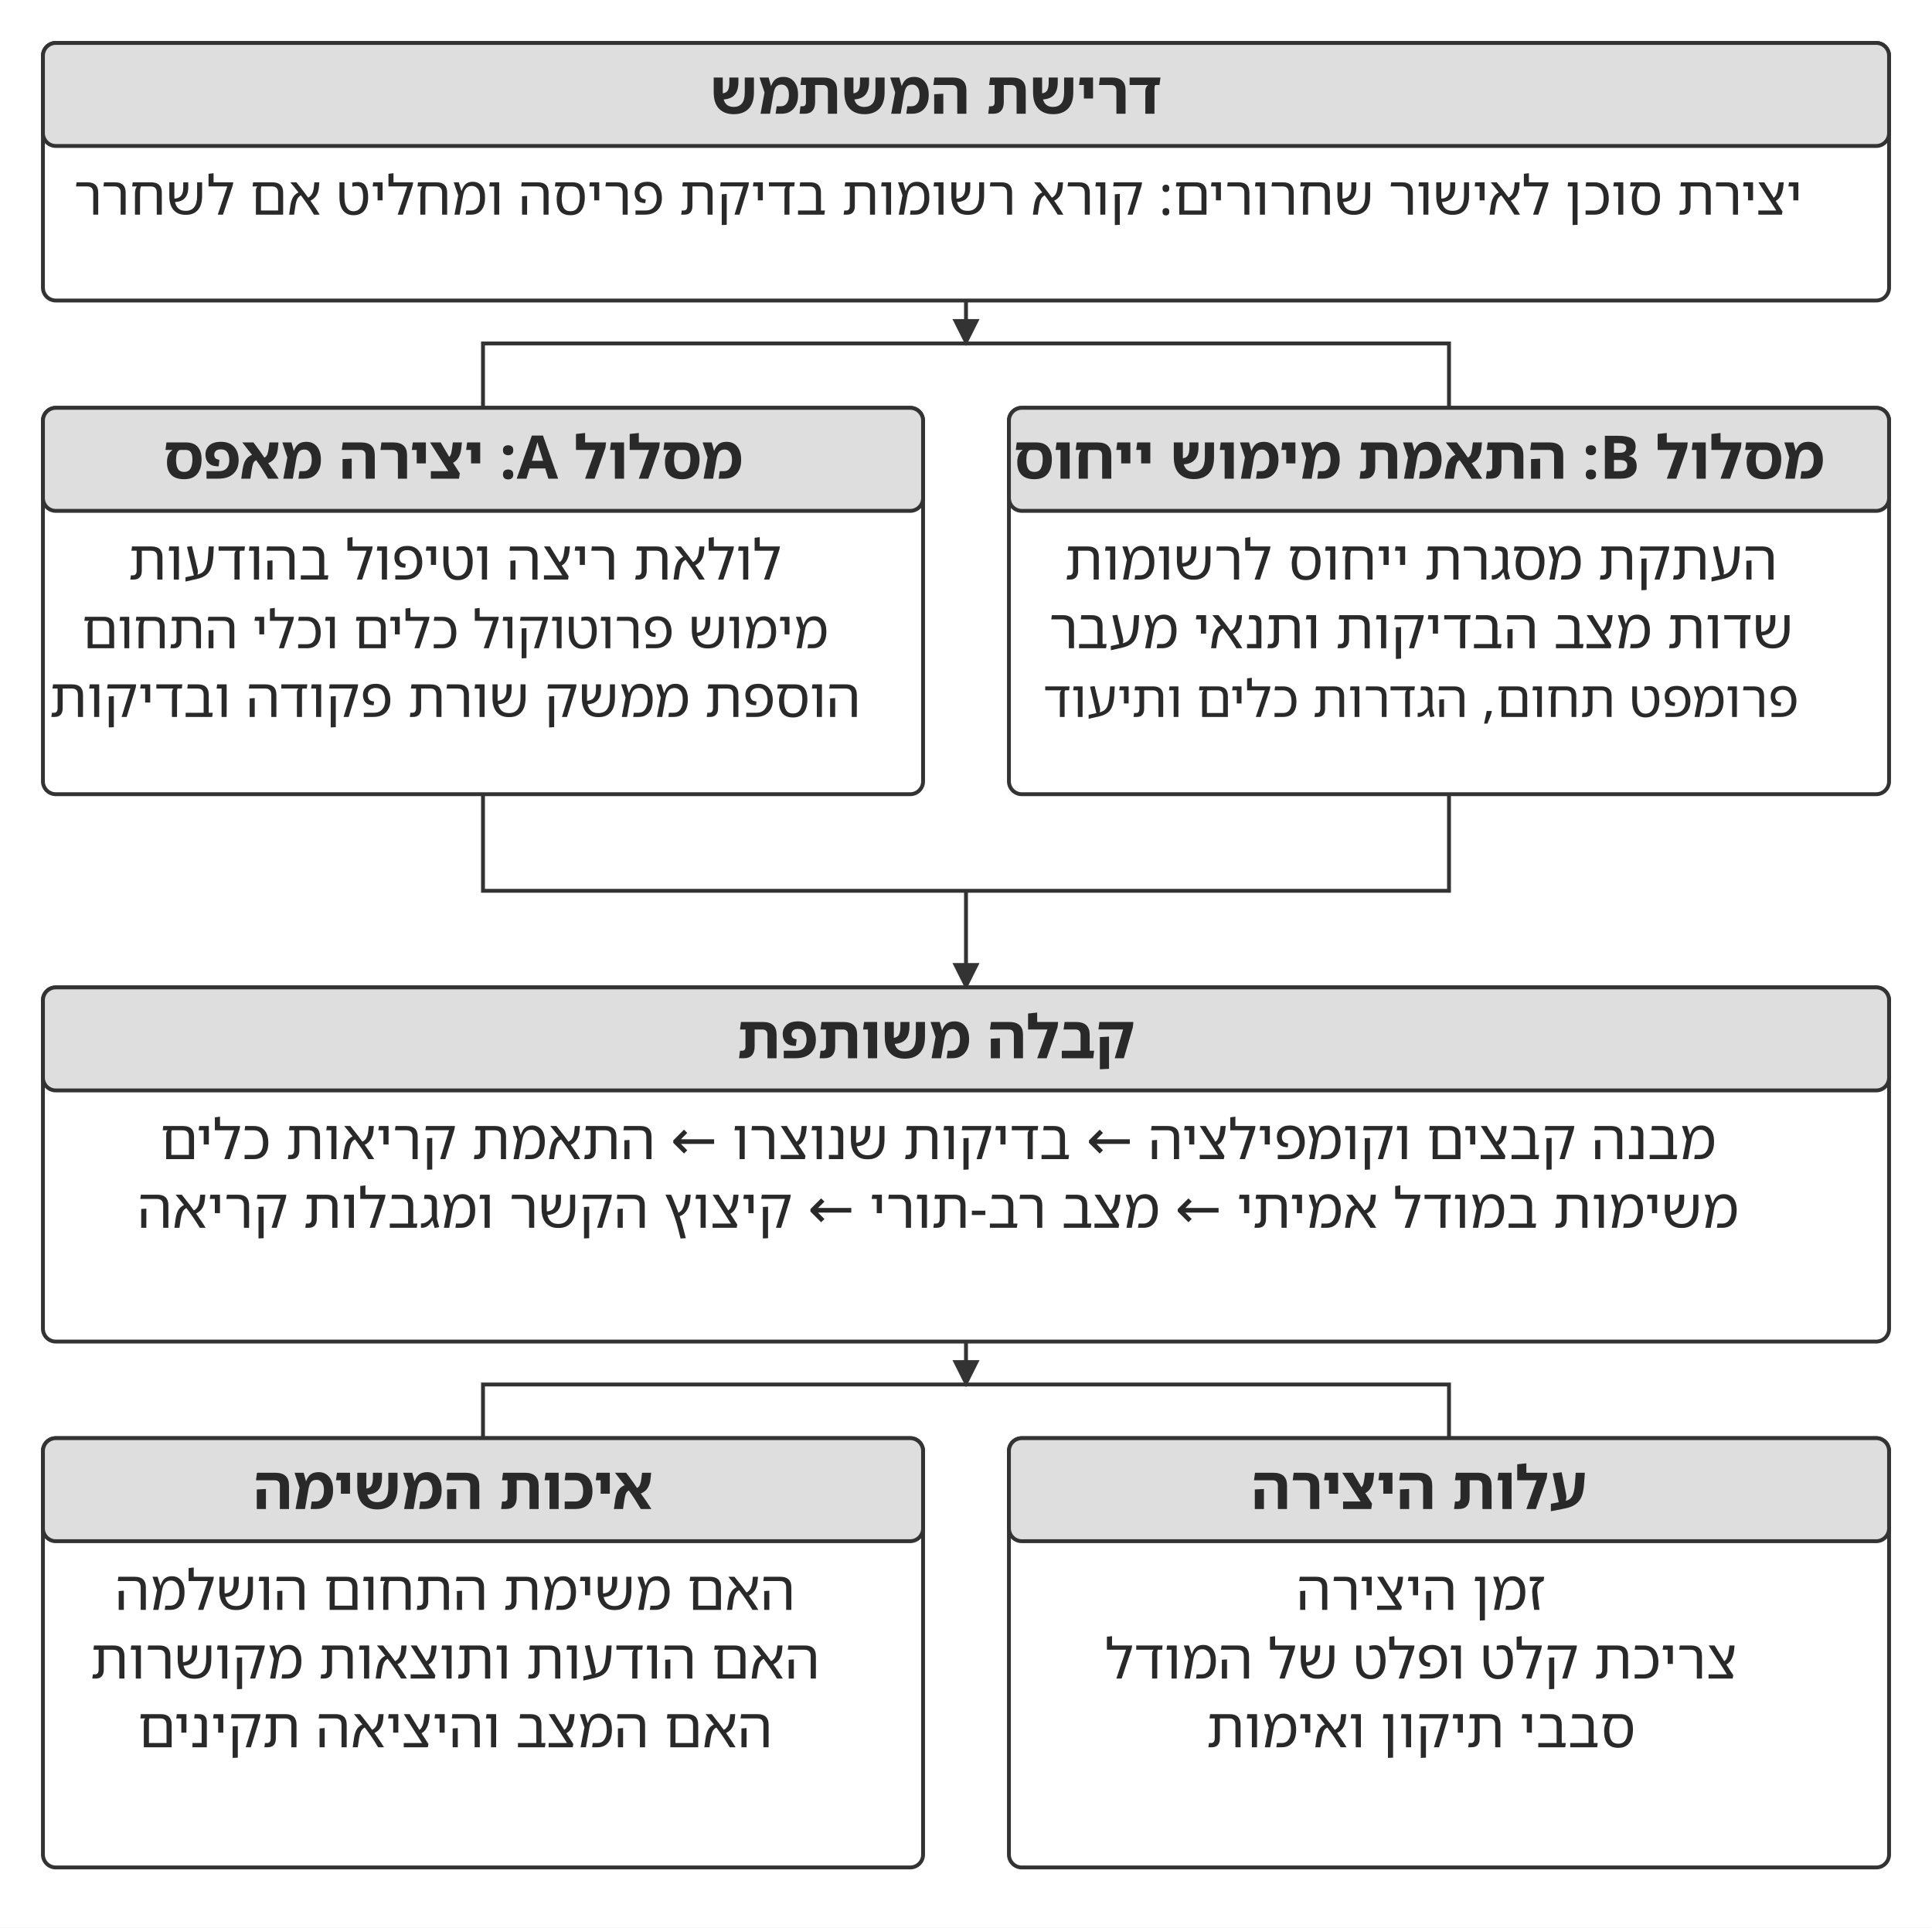
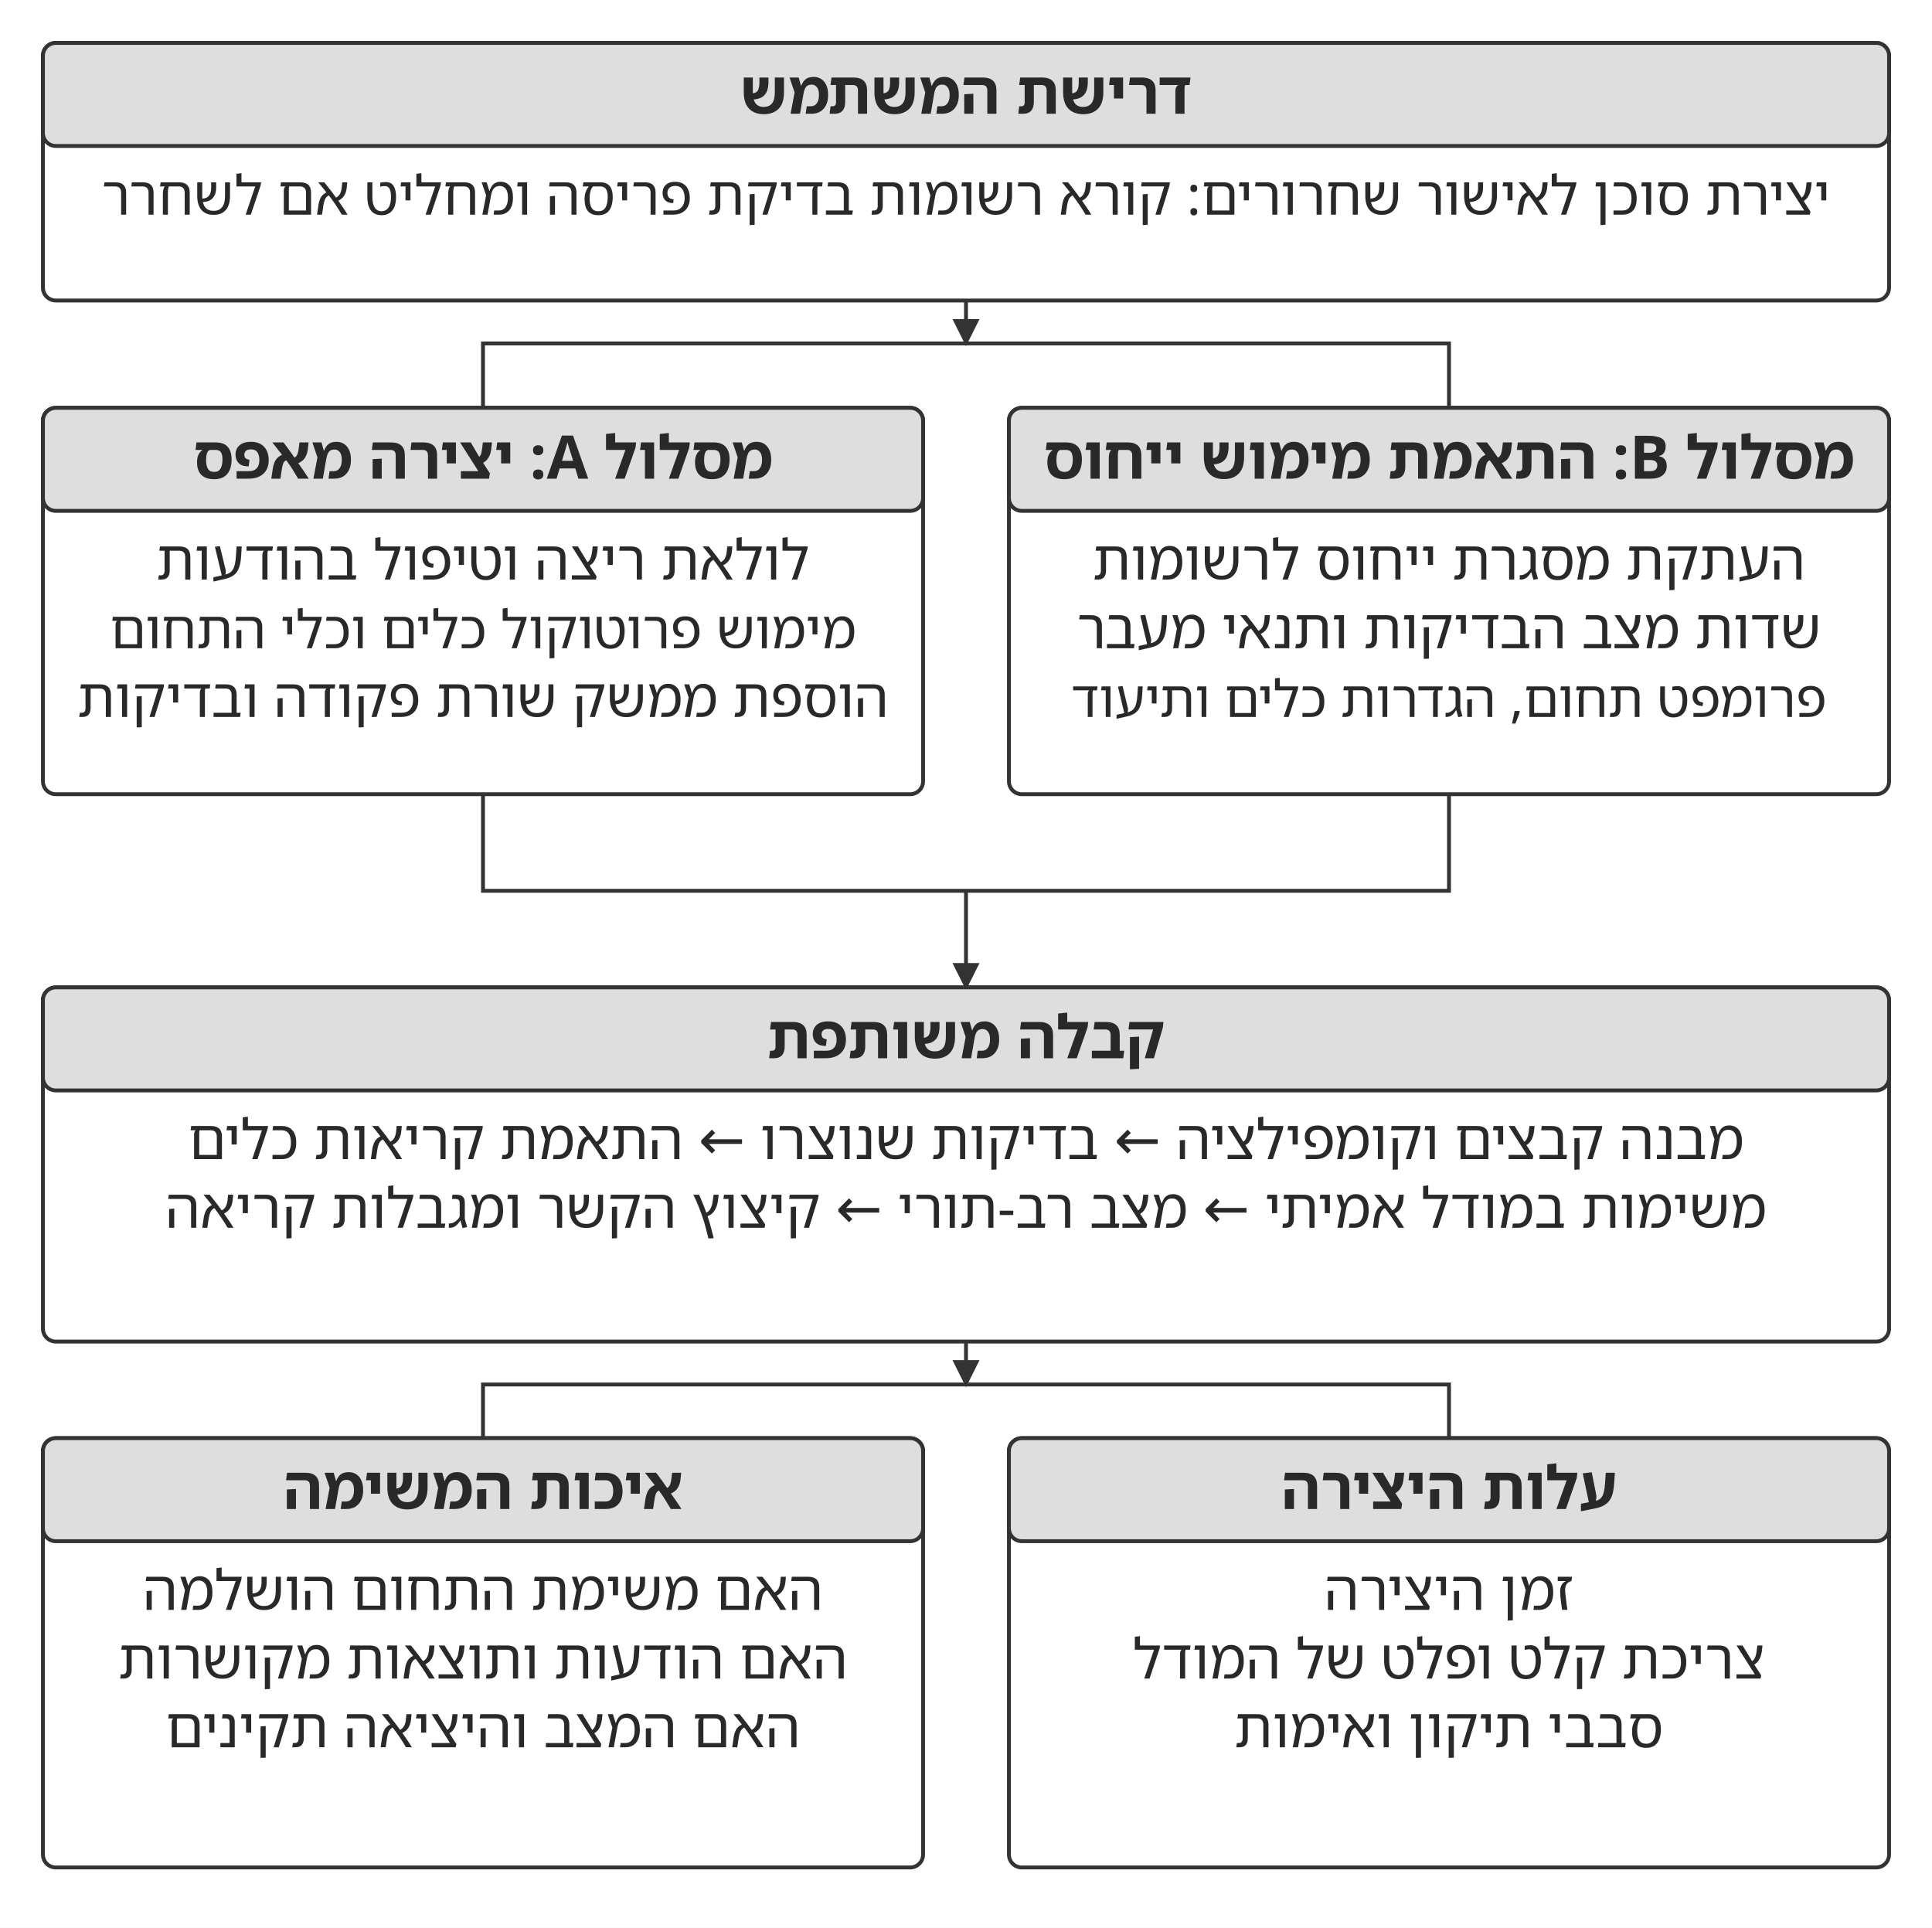
<svg xmlns="http://www.w3.org/2000/svg" width="106.000mm" height="105.764mm" viewBox="0 0 900 898" role="img" aria-labelledby="title desc">
  <defs>
    <marker id="arrow" viewBox="0 0 10 10" refX="9" refY="5" markerWidth="7" markerHeight="7" orient="auto-start-reverse">
      <path d="M0 0 L10 5 L0 10 Z" fill="#333333" />
    </marker>
  </defs>
  <rect width="900" height="898" fill="#ffffff" y="0" />
  <rect x="20" y="20" width="860" height="120" rx="6" fill="#ffffff" stroke="#333333" stroke-width="1.8" />
  <rect x="20" y="20" width="860" height="48" rx="6" fill="#dedede" stroke="#333333" stroke-width="1.8" />
-   <text x="436" y="53" text-anchor="middle" font-family="&quot;Noto Sans Hebrew&quot;, &quot;Noto Serif Hebrew&quot;, &quot;Arial Hebrew&quot;, sans-serif" font-size="28.0" font-weight="700" fill="#292929" direction="rtl">דרישת המשתמש</text>
-   <text x="437" y="100" text-anchor="middle" font-family="&quot;Noto Sans Hebrew&quot;, &quot;Noto Serif Hebrew&quot;, &quot;Arial Hebrew&quot;, sans-serif" font-size="25.4" font-weight="400" fill="#292929" direction="rtl">יצירת סוכן לאישור שחרורים: קורא רשומות בדיקת פריסה ומחליט אם לשחרר</text>
+   <text x="450" y="53" text-anchor="middle" font-family="&quot;Noto Sans Hebrew&quot;, &quot;Noto Serif Hebrew&quot;, &quot;Arial Hebrew&quot;, sans-serif" font-size="28.0" font-weight="700" fill="#292929" direction="rtl">דרישת המשתמש</text>
+   <text x="450" y="100" text-anchor="middle" font-family="&quot;Noto Sans Hebrew&quot;, &quot;Noto Serif Hebrew&quot;, &quot;Arial Hebrew&quot;, sans-serif" font-size="25.4" font-weight="400" fill="#292929" direction="rtl">יצירת סוכן לאישור שחרורים: קורא רשומות בדיקת פריסה ומחליט אם לשחרר</text>
  <path d="M450 140 L450 160" fill="none" stroke="#333333" stroke-width="1.8" marker-end="url(#arrow)" />
  <path d="M225 190 L225 160 L675 160 L675 190" fill="none" stroke="#333333" stroke-width="1.8" />
  <rect x="20" y="190" width="410" height="180" rx="6" fill="#ffffff" stroke="#333333" stroke-width="1.8" />
  <rect x="20" y="190" width="410" height="48" rx="6" fill="#dedede" stroke="#333333" stroke-width="1.8" />
-   <text x="211" y="223" text-anchor="middle" font-family="&quot;Noto Sans Hebrew&quot;, &quot;Noto Serif Hebrew&quot;, &quot;Arial Hebrew&quot;, sans-serif" font-size="28.0" font-weight="700" fill="#292929" direction="rtl">מסלול A: יצירה מאפס</text>
-   <text x="212" y="270" text-anchor="middle" font-family="&quot;Noto Sans Hebrew&quot;, &quot;Noto Serif Hebrew&quot;, &quot;Arial Hebrew&quot;, sans-serif" font-size="26.0" font-weight="400" fill="#292929" direction="rtl">לולאת ריצה וטיפול בהודעות</text>
-   <text x="212" y="302" text-anchor="middle" font-family="&quot;Noto Sans Hebrew&quot;, &quot;Noto Serif Hebrew&quot;, &quot;Arial Hebrew&quot;, sans-serif" font-size="24.7" font-weight="400" fill="#292929" direction="rtl">מימוש פרוטוקול כלים וכלי התחום</text>
-   <text x="212" y="334" text-anchor="middle" font-family="&quot;Noto Sans Hebrew&quot;, &quot;Noto Serif Hebrew&quot;, &quot;Arial Hebrew&quot;, sans-serif" font-size="25.6" font-weight="400" fill="#292929" direction="rtl">הוספת ממשק שורת פקודה ובדיקות</text>
+   <text x="225" y="223" text-anchor="middle" font-family="&quot;Noto Sans Hebrew&quot;, &quot;Noto Serif Hebrew&quot;, &quot;Arial Hebrew&quot;, sans-serif" font-size="28.0" font-weight="700" fill="#292929" direction="rtl">מסלול A: יצירה מאפס</text>
+   <text x="225" y="270" text-anchor="middle" font-family="&quot;Noto Sans Hebrew&quot;, &quot;Noto Serif Hebrew&quot;, &quot;Arial Hebrew&quot;, sans-serif" font-size="26.0" font-weight="400" fill="#292929" direction="rtl">לולאת ריצה וטיפול בהודעות</text>
+   <text x="225" y="302" text-anchor="middle" font-family="&quot;Noto Sans Hebrew&quot;, &quot;Noto Serif Hebrew&quot;, &quot;Arial Hebrew&quot;, sans-serif" font-size="24.7" font-weight="400" fill="#292929" direction="rtl">מימוש פרוטוקול כלים וכלי התחום</text>
+   <text x="225" y="334" text-anchor="middle" font-family="&quot;Noto Sans Hebrew&quot;, &quot;Noto Serif Hebrew&quot;, &quot;Arial Hebrew&quot;, sans-serif" font-size="25.6" font-weight="400" fill="#292929" direction="rtl">הוספת ממשק שורת פקודה ובדיקות</text>
  <rect x="470" y="190" width="410" height="180" rx="6" fill="#ffffff" stroke="#333333" stroke-width="1.8" />
  <rect x="470" y="190" width="410" height="48" rx="6" fill="#dedede" stroke="#333333" stroke-width="1.8" />
-   <text x="661" y="223" text-anchor="middle" font-family="&quot;Noto Sans Hebrew&quot;, &quot;Noto Serif Hebrew&quot;, &quot;Arial Hebrew&quot;, sans-serif" font-size="28.0" font-weight="700" fill="#292929" direction="rtl">מסלול B: התאמת מימוש ייחוס</text>
-   <text x="662" y="270" text-anchor="middle" font-family="&quot;Noto Sans Hebrew&quot;, &quot;Noto Serif Hebrew&quot;, &quot;Arial Hebrew&quot;, sans-serif" font-size="26.0" font-weight="400" fill="#292929" direction="rtl">העתקת מסגרת ייחוס לרשומות</text>
-   <text x="662" y="302" text-anchor="middle" font-family="&quot;Noto Sans Hebrew&quot;, &quot;Noto Serif Hebrew&quot;, &quot;Arial Hebrew&quot;, sans-serif" font-size="26.0" font-weight="400" fill="#292929" direction="rtl">שדות מצב הבדיקות ותנאי מעבר</text>
-   <text x="662" y="334" text-anchor="middle" font-family="&quot;Noto Sans Hebrew&quot;, &quot;Noto Serif Hebrew&quot;, &quot;Arial Hebrew&quot;, sans-serif" font-size="24.0" font-weight="400" fill="#292929" direction="rtl">פרומפט תחום, הגדרות כלים ותיעוד</text>
+   <text x="675" y="223" text-anchor="middle" font-family="&quot;Noto Sans Hebrew&quot;, &quot;Noto Serif Hebrew&quot;, &quot;Arial Hebrew&quot;, sans-serif" font-size="28.0" font-weight="700" fill="#292929" direction="rtl">מסלול B: התאמת מימוש ייחוס</text>
+   <text x="675" y="270" text-anchor="middle" font-family="&quot;Noto Sans Hebrew&quot;, &quot;Noto Serif Hebrew&quot;, &quot;Arial Hebrew&quot;, sans-serif" font-size="26.0" font-weight="400" fill="#292929" direction="rtl">העתקת מסגרת ייחוס לרשומות</text>
+   <text x="675" y="302" text-anchor="middle" font-family="&quot;Noto Sans Hebrew&quot;, &quot;Noto Serif Hebrew&quot;, &quot;Arial Hebrew&quot;, sans-serif" font-size="26.0" font-weight="400" fill="#292929" direction="rtl">שדות מצב הבדיקות ותנאי מעבר</text>
+   <text x="675" y="334" text-anchor="middle" font-family="&quot;Noto Sans Hebrew&quot;, &quot;Noto Serif Hebrew&quot;, &quot;Arial Hebrew&quot;, sans-serif" font-size="24.0" font-weight="400" fill="#292929" direction="rtl">פרומפט תחום, הגדרות כלים ותיעוד</text>
  <path d="M225 370 L225 415 L675 415 L675 370" fill="none" stroke="#333333" stroke-width="1.8" />
  <path d="M450 415 L450 460" fill="none" stroke="#333333" stroke-width="1.8" marker-end="url(#arrow)" />
  <rect x="20" y="460" width="860" height="165" rx="6" fill="#ffffff" stroke="#333333" stroke-width="1.8" />
  <rect x="20" y="460" width="860" height="48" rx="6" fill="#dedede" stroke="#333333" stroke-width="1.8" />
-   <text x="436" y="493" text-anchor="middle" font-family="&quot;Noto Sans Hebrew&quot;, &quot;Noto Serif Hebrew&quot;, &quot;Arial Hebrew&quot;, sans-serif" font-size="28.0" font-weight="700" fill="#292929" direction="rtl">קבלה משותפת</text>
-   <text x="437" y="540" text-anchor="middle" font-family="&quot;Noto Sans Hebrew&quot;, &quot;Noto Serif Hebrew&quot;, &quot;Arial Hebrew&quot;, sans-serif" font-size="26.0" font-weight="400" fill="#292929" direction="rtl">מבנה קבצים וקומפילציה ← בדיקות שנוצרו ← התאמת קריאות כלים</text>
-   <text x="437" y="572" text-anchor="middle" font-family="&quot;Noto Sans Hebrew&quot;, &quot;Noto Serif Hebrew&quot;, &quot;Arial Hebrew&quot;, sans-serif" font-size="26.0" font-weight="400" fill="#292929" direction="rtl">משימות במודל אמיתי ← מצב רב‑תורי ← קיצוץ הקשר ומגבלות קריאה</text>
+   <text x="450" y="493" text-anchor="middle" font-family="&quot;Noto Sans Hebrew&quot;, &quot;Noto Serif Hebrew&quot;, &quot;Arial Hebrew&quot;, sans-serif" font-size="28.0" font-weight="700" fill="#292929" direction="rtl">קבלה משותפת</text>
+   <text x="450" y="540" text-anchor="middle" font-family="&quot;Noto Sans Hebrew&quot;, &quot;Noto Serif Hebrew&quot;, &quot;Arial Hebrew&quot;, sans-serif" font-size="26.0" font-weight="400" fill="#292929" direction="rtl">מבנה קבצים וקומפילציה ← בדיקות שנוצרו ← התאמת קריאות כלים</text>
+   <text x="450" y="572" text-anchor="middle" font-family="&quot;Noto Sans Hebrew&quot;, &quot;Noto Serif Hebrew&quot;, &quot;Arial Hebrew&quot;, sans-serif" font-size="26.0" font-weight="400" fill="#292929" direction="rtl">משימות במודל אמיתי ← מצב רב‑תורי ← קיצוץ הקשר ומגבלות קריאה</text>
  <path d="M450 625 L450 645" fill="none" stroke="#333333" stroke-width="1.8" marker-end="url(#arrow)" />
  <path d="M225 670 L225 645 L675 645 L675 670" fill="none" stroke="#333333" stroke-width="1.8" />
  <rect x="20" y="670" width="410" height="200" rx="6" fill="#ffffff" stroke="#333333" stroke-width="1.8" />
  <rect x="20" y="670" width="410" height="48" rx="6" fill="#dedede" stroke="#333333" stroke-width="1.8" />
-   <text x="211" y="703" text-anchor="middle" font-family="&quot;Noto Sans Hebrew&quot;, &quot;Noto Serif Hebrew&quot;, &quot;Arial Hebrew&quot;, sans-serif" font-size="28.0" font-weight="700" fill="#292929" direction="rtl">איכות המשימה</text>
-   <text x="212" y="750" text-anchor="middle" font-family="&quot;Noto Sans Hebrew&quot;, &quot;Noto Serif Hebrew&quot;, &quot;Arial Hebrew&quot;, sans-serif" font-size="26.0" font-weight="400" fill="#292929" direction="rtl">האם משימת התחום הושלמה</text>
-   <text x="212" y="782" text-anchor="middle" font-family="&quot;Noto Sans Hebrew&quot;, &quot;Noto Serif Hebrew&quot;, &quot;Arial Hebrew&quot;, sans-serif" font-size="26.0" font-weight="400" fill="#292929" direction="rtl">האם הודעות ותוצאות מקושרות</text>
-   <text x="212" y="814" text-anchor="middle" font-family="&quot;Noto Sans Hebrew&quot;, &quot;Noto Serif Hebrew&quot;, &quot;Arial Hebrew&quot;, sans-serif" font-size="26.0" font-weight="400" fill="#292929" direction="rtl">האם המצב והיציאה תקינים</text>
+   <text x="225" y="703" text-anchor="middle" font-family="&quot;Noto Sans Hebrew&quot;, &quot;Noto Serif Hebrew&quot;, &quot;Arial Hebrew&quot;, sans-serif" font-size="28.0" font-weight="700" fill="#292929" direction="rtl">איכות המשימה</text>
+   <text x="225" y="750" text-anchor="middle" font-family="&quot;Noto Sans Hebrew&quot;, &quot;Noto Serif Hebrew&quot;, &quot;Arial Hebrew&quot;, sans-serif" font-size="26.0" font-weight="400" fill="#292929" direction="rtl">האם משימת התחום הושלמה</text>
+   <text x="225" y="782" text-anchor="middle" font-family="&quot;Noto Sans Hebrew&quot;, &quot;Noto Serif Hebrew&quot;, &quot;Arial Hebrew&quot;, sans-serif" font-size="26.0" font-weight="400" fill="#292929" direction="rtl">האם הודעות ותוצאות מקושרות</text>
+   <text x="225" y="814" text-anchor="middle" font-family="&quot;Noto Sans Hebrew&quot;, &quot;Noto Serif Hebrew&quot;, &quot;Arial Hebrew&quot;, sans-serif" font-size="26.0" font-weight="400" fill="#292929" direction="rtl">האם המצב והיציאה תקינים</text>
  <rect x="470" y="670" width="410" height="200" rx="6" fill="#ffffff" stroke="#333333" stroke-width="1.8" />
  <rect x="470" y="670" width="410" height="48" rx="6" fill="#dedede" stroke="#333333" stroke-width="1.8" />
-   <text x="661" y="703" text-anchor="middle" font-family="&quot;Noto Sans Hebrew&quot;, &quot;Noto Serif Hebrew&quot;, &quot;Arial Hebrew&quot;, sans-serif" font-size="28.0" font-weight="700" fill="#292929" direction="rtl">עלות היצירה</text>
-   <text x="662" y="750" text-anchor="middle" font-family="&quot;Noto Sans Hebrew&quot;, &quot;Noto Serif Hebrew&quot;, &quot;Arial Hebrew&quot;, sans-serif" font-size="26.0" font-weight="400" fill="#292929" direction="rtl">זמן היצירה</text>
-   <text x="662" y="782" text-anchor="middle" font-family="&quot;Noto Sans Hebrew&quot;, &quot;Noto Serif Hebrew&quot;, &quot;Arial Hebrew&quot;, sans-serif" font-size="26.0" font-weight="400" fill="#292929" direction="rtl">צריכת קלט ופלט של המודל</text>
-   <text x="662" y="814" text-anchor="middle" font-family="&quot;Noto Sans Hebrew&quot;, &quot;Noto Serif Hebrew&quot;, &quot;Arial Hebrew&quot;, sans-serif" font-size="26.0" font-weight="400" fill="#292929" direction="rtl">סבבי תיקון ואימות</text>
+   <text x="675" y="703" text-anchor="middle" font-family="&quot;Noto Sans Hebrew&quot;, &quot;Noto Serif Hebrew&quot;, &quot;Arial Hebrew&quot;, sans-serif" font-size="28.0" font-weight="700" fill="#292929" direction="rtl">עלות היצירה</text>
+   <text x="675" y="750" text-anchor="middle" font-family="&quot;Noto Sans Hebrew&quot;, &quot;Noto Serif Hebrew&quot;, &quot;Arial Hebrew&quot;, sans-serif" font-size="26.0" font-weight="400" fill="#292929" direction="rtl">זמן היצירה</text>
+   <text x="675" y="782" text-anchor="middle" font-family="&quot;Noto Sans Hebrew&quot;, &quot;Noto Serif Hebrew&quot;, &quot;Arial Hebrew&quot;, sans-serif" font-size="26.0" font-weight="400" fill="#292929" direction="rtl">צריכת קלט ופלט של המודל</text>
+   <text x="675" y="814" text-anchor="middle" font-family="&quot;Noto Sans Hebrew&quot;, &quot;Noto Serif Hebrew&quot;, &quot;Arial Hebrew&quot;, sans-serif" font-size="26.0" font-weight="400" fill="#292929" direction="rtl">סבבי תיקון ואימות</text>
  <defs />
</svg>
